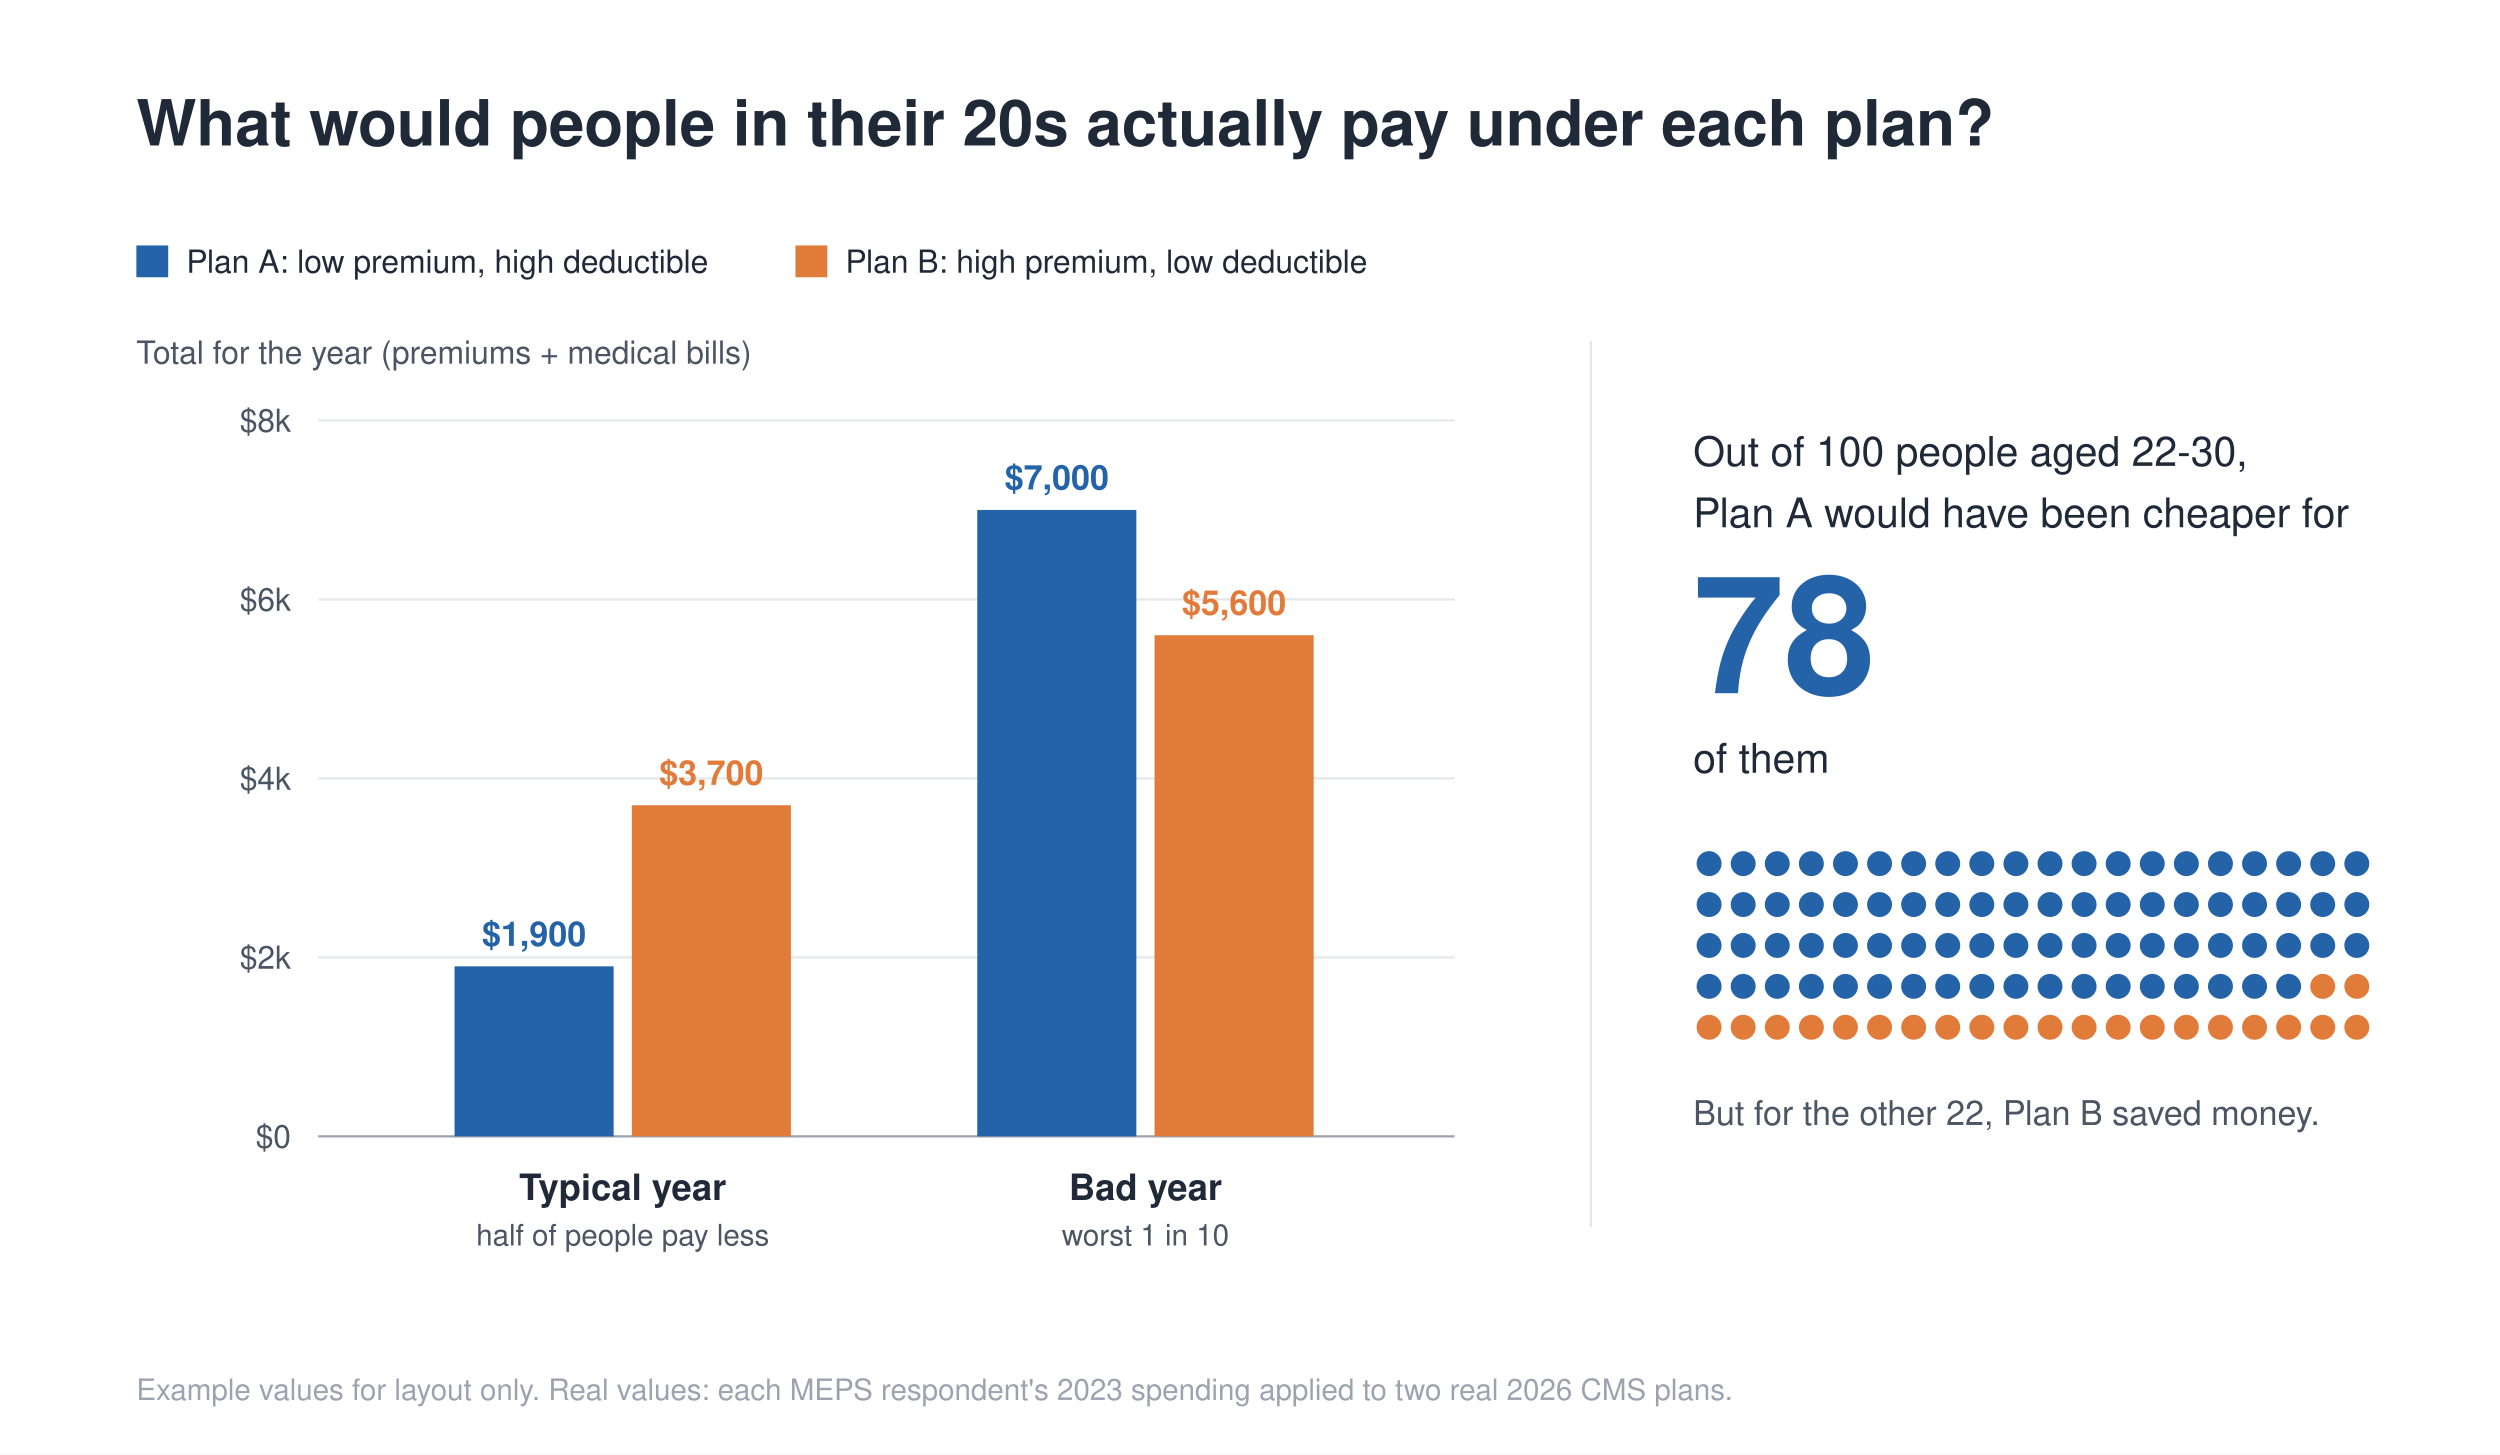
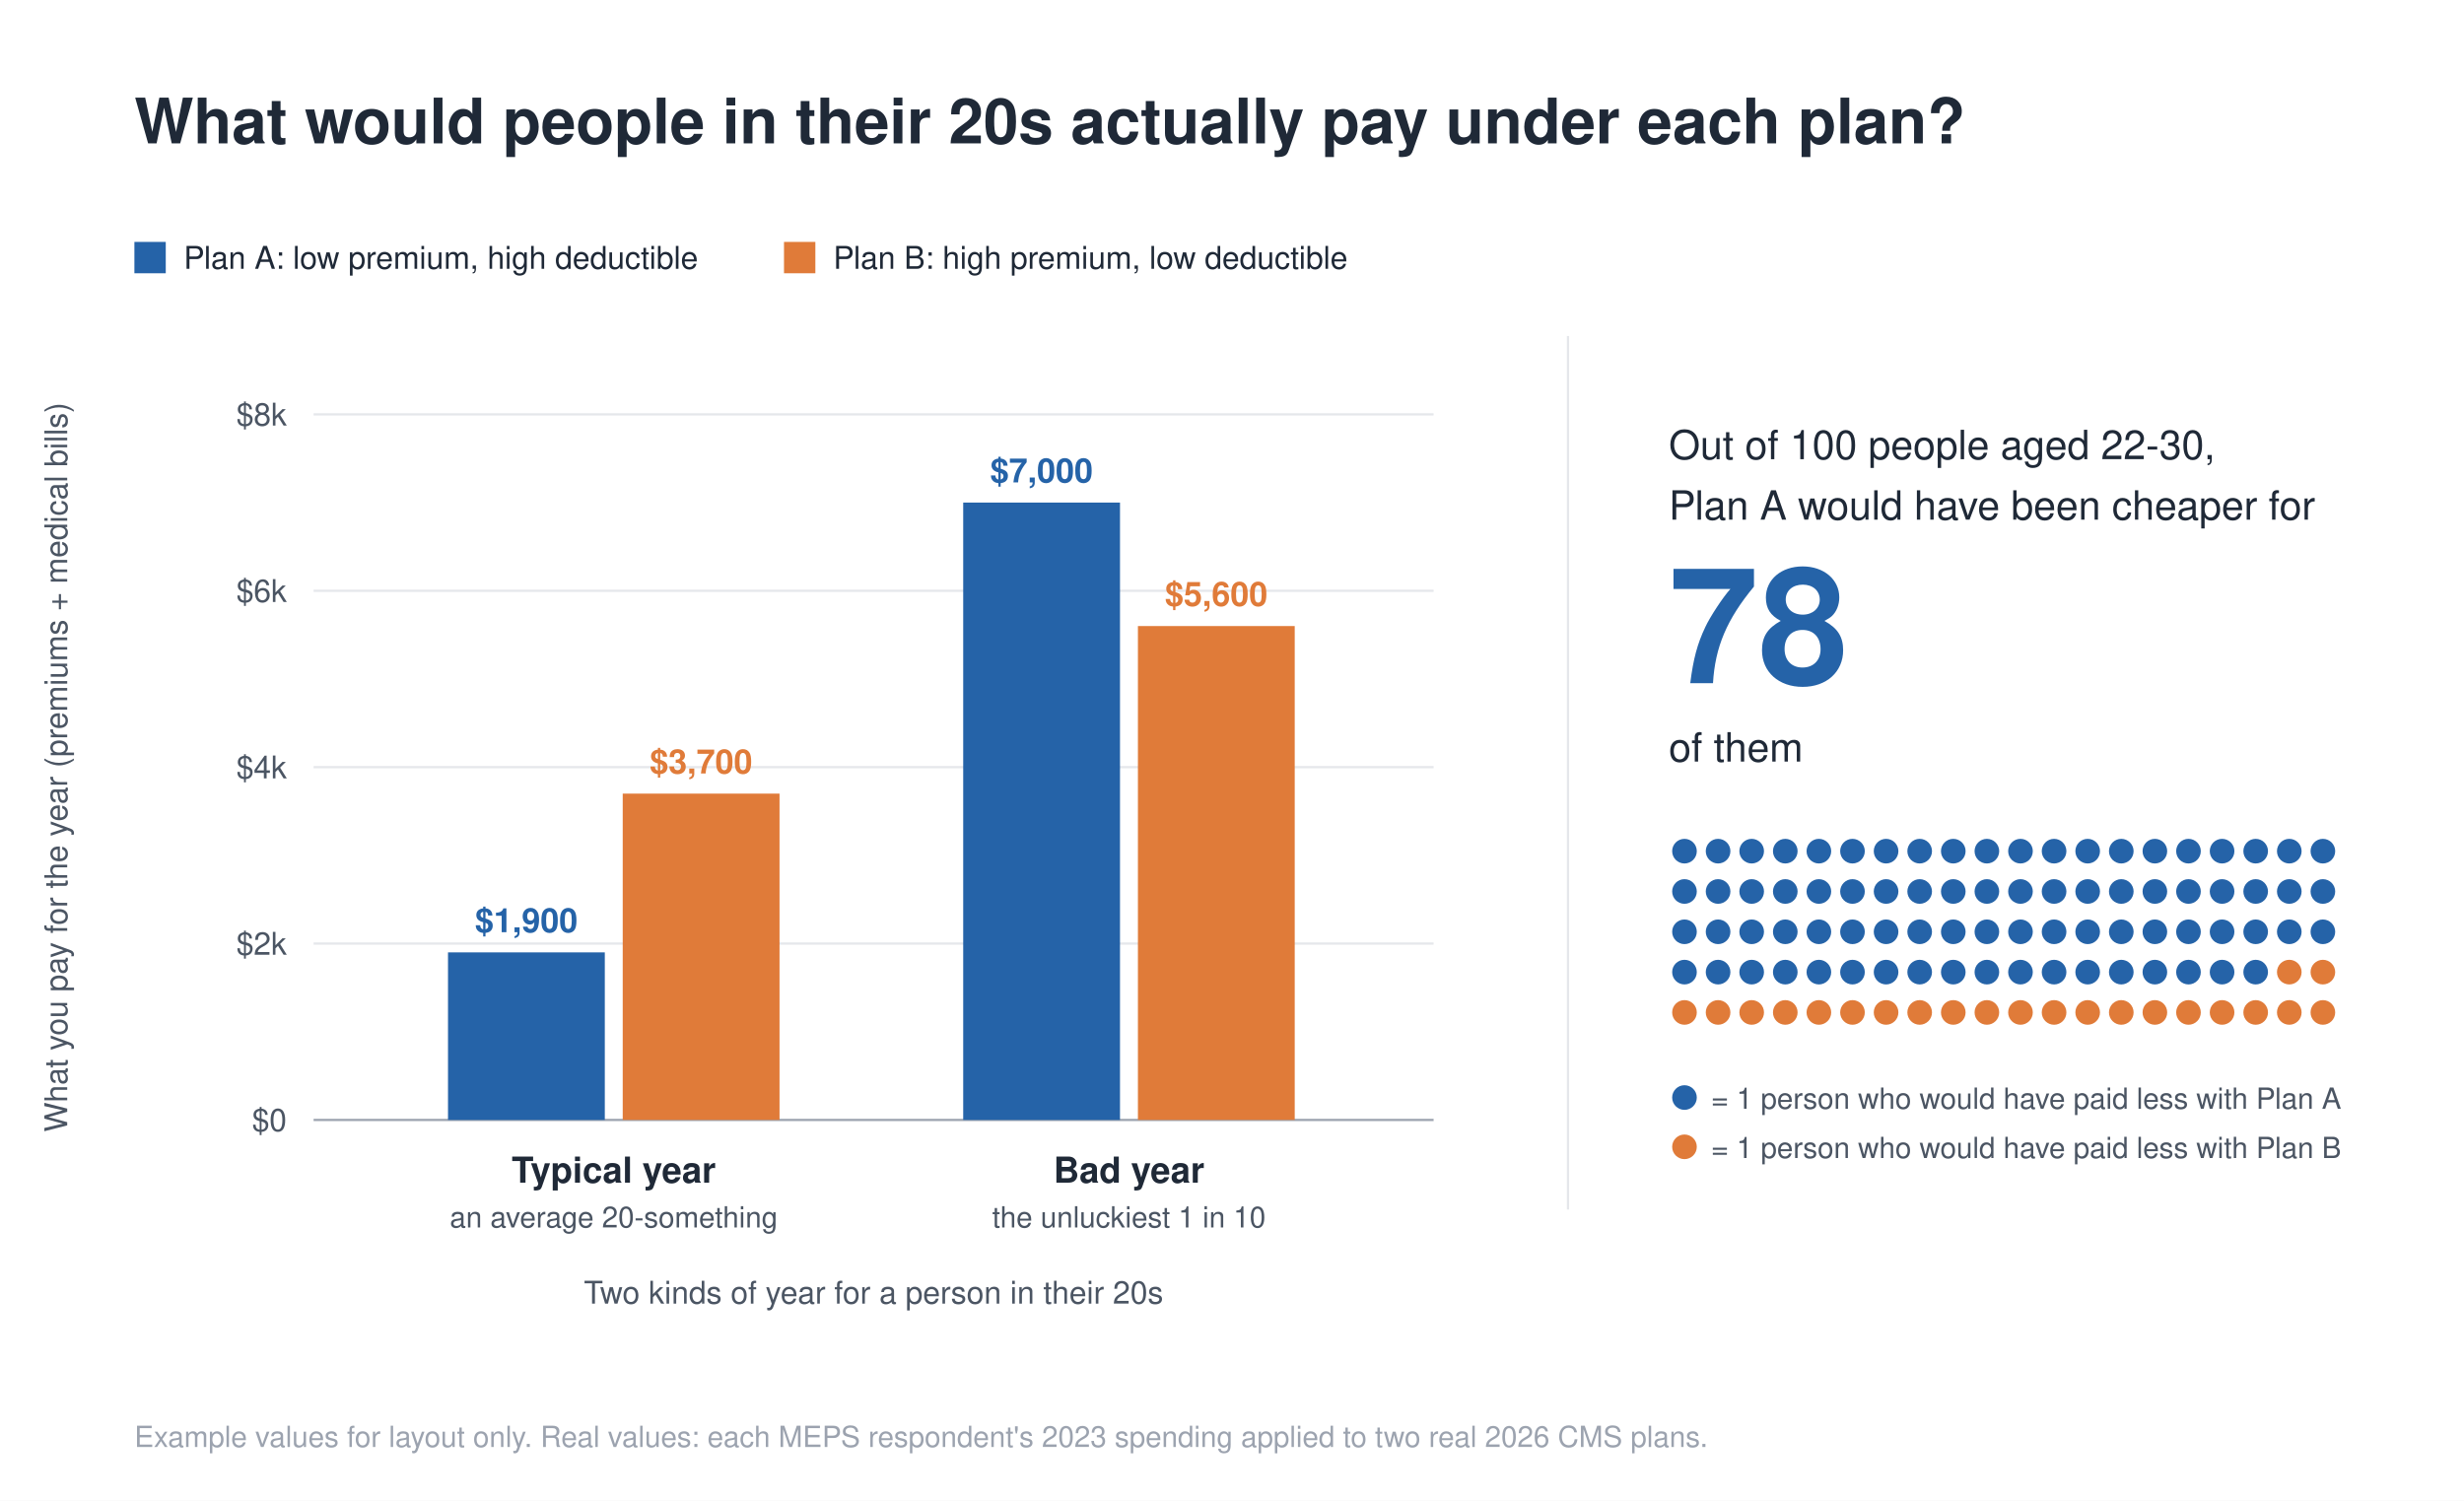
- <svg xmlns="http://www.w3.org/2000/svg" width="1100" height="640" viewBox="0 0 1100 640">
-   <rect x="0" y="0" width="1100" height="640" rx="0" fill="white" stroke="none" stroke-width="1" />
+ <svg xmlns="http://www.w3.org/2000/svg" width="1100" height="670" viewBox="0 0 1100 670">
+   <rect x="0" y="0" width="1100" height="670" rx="0" fill="white" stroke="none" stroke-width="1" />
  <text x="60" y="64" font-family="Helvetica Neue, Helvetica, Arial, sans-serif" font-size="28" fill="#1f2937" font-weight="bold" text-anchor="start">What would people in their 20s actually pay under each plan?</text>
-   <text x="60" y="160" font-family="Helvetica Neue, Helvetica, Arial, sans-serif" font-size="14" fill="#4b5563" font-weight="normal" text-anchor="start">Total for the year (premiums + medical bills)</text>
+   <text x="30" y="342.5" font-family="Helvetica Neue, Helvetica, Arial, sans-serif" font-size="14" fill="#4b5563" text-anchor="middle" transform="rotate(-90 30 342.5)">What you pay for the year (premiums + medical bills)</text>
  <line x1="140" y1="500.0" x2="640" y2="500.0" stroke="#9ca3af" stroke-width="1" />
  <text x="128" y="505.0" font-family="Helvetica Neue, Helvetica, Arial, sans-serif" font-size="14" fill="#4b5563" font-weight="normal" text-anchor="end">$0</text>
  <line x1="140" y1="421.25" x2="640" y2="421.25" stroke="#e5e7eb" stroke-width="1" />
  <text x="128" y="426.25" font-family="Helvetica Neue, Helvetica, Arial, sans-serif" font-size="14" fill="#4b5563" font-weight="normal" text-anchor="end">$2k</text>
  <line x1="140" y1="342.5" x2="640" y2="342.5" stroke="#e5e7eb" stroke-width="1" />
  <text x="128" y="347.5" font-family="Helvetica Neue, Helvetica, Arial, sans-serif" font-size="14" fill="#4b5563" font-weight="normal" text-anchor="end">$4k</text>
  <line x1="140" y1="263.75" x2="640" y2="263.75" stroke="#e5e7eb" stroke-width="1" />
  <text x="128" y="268.75" font-family="Helvetica Neue, Helvetica, Arial, sans-serif" font-size="14" fill="#4b5563" font-weight="normal" text-anchor="end">$6k</text>
  <line x1="140" y1="185.0" x2="640" y2="185.0" stroke="#e5e7eb" stroke-width="1" />
  <text x="128" y="190.0" font-family="Helvetica Neue, Helvetica, Arial, sans-serif" font-size="14" fill="#4b5563" font-weight="normal" text-anchor="end">$8k</text>
  <rect x="200" y="425.188" width="70" height="74.812" rx="0" fill="#2563a8" stroke="none" stroke-width="1" />
  <text x="235" y="416.188" font-family="Helvetica Neue, Helvetica, Arial, sans-serif" font-size="15" fill="#2563a8" font-weight="bold" text-anchor="middle">$1,900</text>
  <rect x="278" y="354.312" width="70" height="145.688" rx="0" fill="#e07b39" stroke="none" stroke-width="1" />
  <text x="313" y="345.312" font-family="Helvetica Neue, Helvetica, Arial, sans-serif" font-size="15" fill="#e07b39" font-weight="bold" text-anchor="middle">$3,700</text>
  <text x="274" y="528" font-family="Helvetica Neue, Helvetica, Arial, sans-serif" font-size="16" fill="#1f2937" font-weight="bold" text-anchor="middle">Typical year</text>
-   <text x="274" y="548" font-family="Helvetica Neue, Helvetica, Arial, sans-serif" font-size="13" fill="#4b5563" font-weight="normal" text-anchor="middle">half of people pay less</text>
+   <text x="274" y="548" font-family="Helvetica Neue, Helvetica, Arial, sans-serif" font-size="13" fill="#4b5563" font-weight="normal" text-anchor="middle">an average 20-something</text>
  <rect x="430" y="224.375" width="70" height="275.625" rx="0" fill="#2563a8" stroke="none" stroke-width="1" />
  <text x="465" y="215.375" font-family="Helvetica Neue, Helvetica, Arial, sans-serif" font-size="15" fill="#2563a8" font-weight="bold" text-anchor="middle">$7,000</text>
  <rect x="508" y="279.5" width="70" height="220.5" rx="0" fill="#e07b39" stroke="none" stroke-width="1" />
  <text x="543" y="270.5" font-family="Helvetica Neue, Helvetica, Arial, sans-serif" font-size="15" fill="#e07b39" font-weight="bold" text-anchor="middle">$5,600</text>
  <text x="504" y="528" font-family="Helvetica Neue, Helvetica, Arial, sans-serif" font-size="16" fill="#1f2937" font-weight="bold" text-anchor="middle">Bad year</text>
-   <text x="504" y="548" font-family="Helvetica Neue, Helvetica, Arial, sans-serif" font-size="13" fill="#4b5563" font-weight="normal" text-anchor="middle">worst 1 in 10</text>
+   <text x="504" y="548" font-family="Helvetica Neue, Helvetica, Arial, sans-serif" font-size="13" fill="#4b5563" font-weight="normal" text-anchor="middle">the unluckiest 1 in 10</text>
+   <text x="390.0" y="582" font-family="Helvetica Neue, Helvetica, Arial, sans-serif" font-size="14" fill="#4b5563" font-weight="normal" text-anchor="middle">Two kinds of year for a person in their 20s</text>
  <rect x="60" y="108" width="14" height="14" rx="0" fill="#2563a8" stroke="none" stroke-width="1" />
  <text x="82" y="120" font-family="Helvetica Neue, Helvetica, Arial, sans-serif" font-size="14" fill="#1f2937" font-weight="normal" text-anchor="start">Plan A: low premium, high deductible</text>
  <rect x="350" y="108" width="14" height="14" rx="0" fill="#e07b39" stroke="none" stroke-width="1" />
  <text x="372" y="120" font-family="Helvetica Neue, Helvetica, Arial, sans-serif" font-size="14" fill="#1f2937" font-weight="normal" text-anchor="start">Plan B: high premium, low deductible</text>
  <line x1="700" y1="150" x2="700" y2="540" stroke="#e5e7eb" stroke-width="1" />
  <text x="745" y="205" font-family="Helvetica Neue, Helvetica, Arial, sans-serif" font-size="18" fill="#1f2937" font-weight="normal" text-anchor="start">Out of 100 people aged 22-30,</text>
  <text x="745" y="232" font-family="Helvetica Neue, Helvetica, Arial, sans-serif" font-size="18" fill="#1f2937" font-weight="normal" text-anchor="start">Plan A would have been cheaper for</text>
  <text x="745" y="305" font-family="Helvetica Neue, Helvetica, Arial, sans-serif" font-size="72" fill="#2563a8" font-weight="bold" text-anchor="start">78</text>
  <text x="745" y="340" font-family="Helvetica Neue, Helvetica, Arial, sans-serif" font-size="18" fill="#1f2937" font-weight="normal" text-anchor="start">of them</text>
  <circle cx="752" cy="380" r="5.5" fill="#2563a8" />
  <circle cx="767" cy="380" r="5.5" fill="#2563a8" />
  <circle cx="782" cy="380" r="5.5" fill="#2563a8" />
  <circle cx="797" cy="380" r="5.5" fill="#2563a8" />
  <circle cx="812" cy="380" r="5.5" fill="#2563a8" />
  <circle cx="827" cy="380" r="5.5" fill="#2563a8" />
  <circle cx="842" cy="380" r="5.5" fill="#2563a8" />
  <circle cx="857" cy="380" r="5.5" fill="#2563a8" />
  <circle cx="872" cy="380" r="5.5" fill="#2563a8" />
  <circle cx="887" cy="380" r="5.5" fill="#2563a8" />
  <circle cx="902" cy="380" r="5.5" fill="#2563a8" />
  <circle cx="917" cy="380" r="5.5" fill="#2563a8" />
  <circle cx="932" cy="380" r="5.5" fill="#2563a8" />
  <circle cx="947" cy="380" r="5.5" fill="#2563a8" />
  <circle cx="962" cy="380" r="5.5" fill="#2563a8" />
  <circle cx="977" cy="380" r="5.5" fill="#2563a8" />
  <circle cx="992" cy="380" r="5.5" fill="#2563a8" />
  <circle cx="1007" cy="380" r="5.5" fill="#2563a8" />
  <circle cx="1022" cy="380" r="5.5" fill="#2563a8" />
  <circle cx="1037" cy="380" r="5.5" fill="#2563a8" />
  <circle cx="752" cy="398" r="5.5" fill="#2563a8" />
  <circle cx="767" cy="398" r="5.5" fill="#2563a8" />
  <circle cx="782" cy="398" r="5.5" fill="#2563a8" />
  <circle cx="797" cy="398" r="5.5" fill="#2563a8" />
  <circle cx="812" cy="398" r="5.5" fill="#2563a8" />
  <circle cx="827" cy="398" r="5.5" fill="#2563a8" />
  <circle cx="842" cy="398" r="5.5" fill="#2563a8" />
  <circle cx="857" cy="398" r="5.5" fill="#2563a8" />
  <circle cx="872" cy="398" r="5.5" fill="#2563a8" />
  <circle cx="887" cy="398" r="5.5" fill="#2563a8" />
  <circle cx="902" cy="398" r="5.5" fill="#2563a8" />
  <circle cx="917" cy="398" r="5.5" fill="#2563a8" />
  <circle cx="932" cy="398" r="5.5" fill="#2563a8" />
  <circle cx="947" cy="398" r="5.5" fill="#2563a8" />
  <circle cx="962" cy="398" r="5.5" fill="#2563a8" />
  <circle cx="977" cy="398" r="5.5" fill="#2563a8" />
  <circle cx="992" cy="398" r="5.5" fill="#2563a8" />
  <circle cx="1007" cy="398" r="5.5" fill="#2563a8" />
  <circle cx="1022" cy="398" r="5.5" fill="#2563a8" />
  <circle cx="1037" cy="398" r="5.5" fill="#2563a8" />
  <circle cx="752" cy="416" r="5.5" fill="#2563a8" />
  <circle cx="767" cy="416" r="5.5" fill="#2563a8" />
  <circle cx="782" cy="416" r="5.5" fill="#2563a8" />
  <circle cx="797" cy="416" r="5.5" fill="#2563a8" />
  <circle cx="812" cy="416" r="5.5" fill="#2563a8" />
  <circle cx="827" cy="416" r="5.5" fill="#2563a8" />
  <circle cx="842" cy="416" r="5.5" fill="#2563a8" />
  <circle cx="857" cy="416" r="5.5" fill="#2563a8" />
  <circle cx="872" cy="416" r="5.5" fill="#2563a8" />
  <circle cx="887" cy="416" r="5.5" fill="#2563a8" />
  <circle cx="902" cy="416" r="5.5" fill="#2563a8" />
  <circle cx="917" cy="416" r="5.5" fill="#2563a8" />
  <circle cx="932" cy="416" r="5.5" fill="#2563a8" />
  <circle cx="947" cy="416" r="5.5" fill="#2563a8" />
  <circle cx="962" cy="416" r="5.5" fill="#2563a8" />
  <circle cx="977" cy="416" r="5.5" fill="#2563a8" />
  <circle cx="992" cy="416" r="5.5" fill="#2563a8" />
  <circle cx="1007" cy="416" r="5.5" fill="#2563a8" />
  <circle cx="1022" cy="416" r="5.5" fill="#2563a8" />
  <circle cx="1037" cy="416" r="5.5" fill="#2563a8" />
  <circle cx="752" cy="434" r="5.5" fill="#2563a8" />
  <circle cx="767" cy="434" r="5.5" fill="#2563a8" />
  <circle cx="782" cy="434" r="5.5" fill="#2563a8" />
  <circle cx="797" cy="434" r="5.5" fill="#2563a8" />
  <circle cx="812" cy="434" r="5.5" fill="#2563a8" />
  <circle cx="827" cy="434" r="5.5" fill="#2563a8" />
  <circle cx="842" cy="434" r="5.5" fill="#2563a8" />
  <circle cx="857" cy="434" r="5.5" fill="#2563a8" />
  <circle cx="872" cy="434" r="5.5" fill="#2563a8" />
  <circle cx="887" cy="434" r="5.5" fill="#2563a8" />
  <circle cx="902" cy="434" r="5.5" fill="#2563a8" />
  <circle cx="917" cy="434" r="5.5" fill="#2563a8" />
  <circle cx="932" cy="434" r="5.5" fill="#2563a8" />
  <circle cx="947" cy="434" r="5.5" fill="#2563a8" />
  <circle cx="962" cy="434" r="5.5" fill="#2563a8" />
  <circle cx="977" cy="434" r="5.5" fill="#2563a8" />
  <circle cx="992" cy="434" r="5.5" fill="#2563a8" />
  <circle cx="1007" cy="434" r="5.5" fill="#2563a8" />
  <circle cx="1022" cy="434" r="5.5" fill="#e07b39" />
  <circle cx="1037" cy="434" r="5.5" fill="#e07b39" />
  <circle cx="752" cy="452" r="5.5" fill="#e07b39" />
  <circle cx="767" cy="452" r="5.5" fill="#e07b39" />
  <circle cx="782" cy="452" r="5.5" fill="#e07b39" />
  <circle cx="797" cy="452" r="5.5" fill="#e07b39" />
  <circle cx="812" cy="452" r="5.5" fill="#e07b39" />
  <circle cx="827" cy="452" r="5.5" fill="#e07b39" />
  <circle cx="842" cy="452" r="5.5" fill="#e07b39" />
  <circle cx="857" cy="452" r="5.5" fill="#e07b39" />
  <circle cx="872" cy="452" r="5.5" fill="#e07b39" />
  <circle cx="887" cy="452" r="5.5" fill="#e07b39" />
  <circle cx="902" cy="452" r="5.5" fill="#e07b39" />
  <circle cx="917" cy="452" r="5.5" fill="#e07b39" />
  <circle cx="932" cy="452" r="5.5" fill="#e07b39" />
  <circle cx="947" cy="452" r="5.5" fill="#e07b39" />
  <circle cx="962" cy="452" r="5.5" fill="#e07b39" />
  <circle cx="977" cy="452" r="5.5" fill="#e07b39" />
  <circle cx="992" cy="452" r="5.5" fill="#e07b39" />
  <circle cx="1007" cy="452" r="5.5" fill="#e07b39" />
  <circle cx="1022" cy="452" r="5.5" fill="#e07b39" />
  <circle cx="1037" cy="452" r="5.5" fill="#e07b39" />
-   <text x="745" y="495" font-family="Helvetica Neue, Helvetica, Arial, sans-serif" font-size="15" fill="#4b5563" font-weight="normal" text-anchor="start">But for the other 22, Plan B saved money.</text>
-   <text x="60" y="616" font-family="Helvetica Neue, Helvetica, Arial, sans-serif" font-size="13" fill="#9ca3af" font-weight="normal" text-anchor="start">Example values for layout only. Real values: each MEPS respondent's 2023 spending applied to two real 2026 CMS plans.</text>
+   <circle cx="752" cy="490" r="5.5" fill="#2563a8" />
+   <text x="764" y="495" font-family="Helvetica Neue, Helvetica, Arial, sans-serif" font-size="13" fill="#4b5563" font-weight="normal" text-anchor="start">= 1 person who would have paid less with Plan A</text>
+   <circle cx="752" cy="512" r="5.5" fill="#e07b39" />
+   <text x="764" y="517" font-family="Helvetica Neue, Helvetica, Arial, sans-serif" font-size="13" fill="#4b5563" font-weight="normal" text-anchor="start">= 1 person who would have paid less with Plan B</text>
+   <text x="60" y="646" font-family="Helvetica Neue, Helvetica, Arial, sans-serif" font-size="13" fill="#9ca3af" font-weight="normal" text-anchor="start">Example values for layout only. Real values: each MEPS respondent's 2023 spending applied to two real 2026 CMS plans.</text>
</svg>
